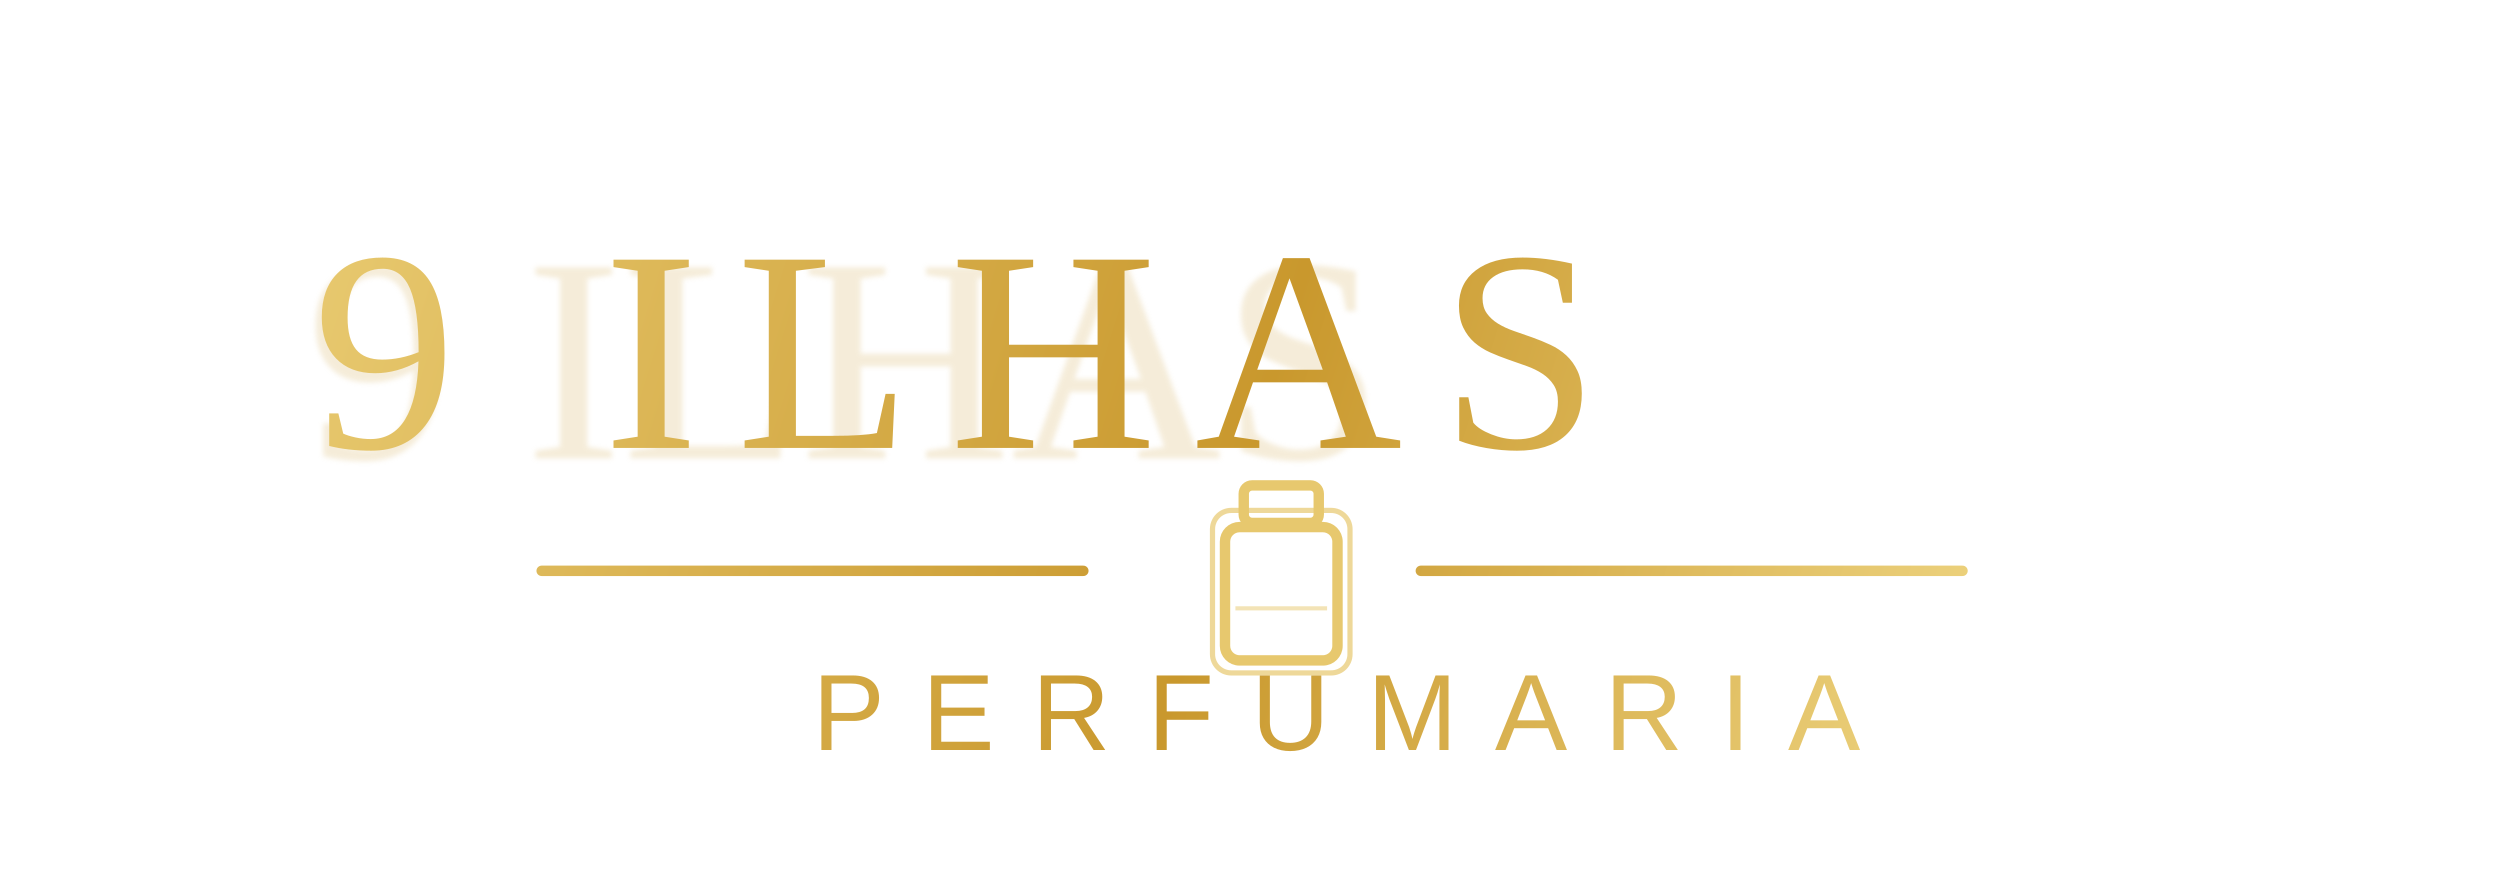
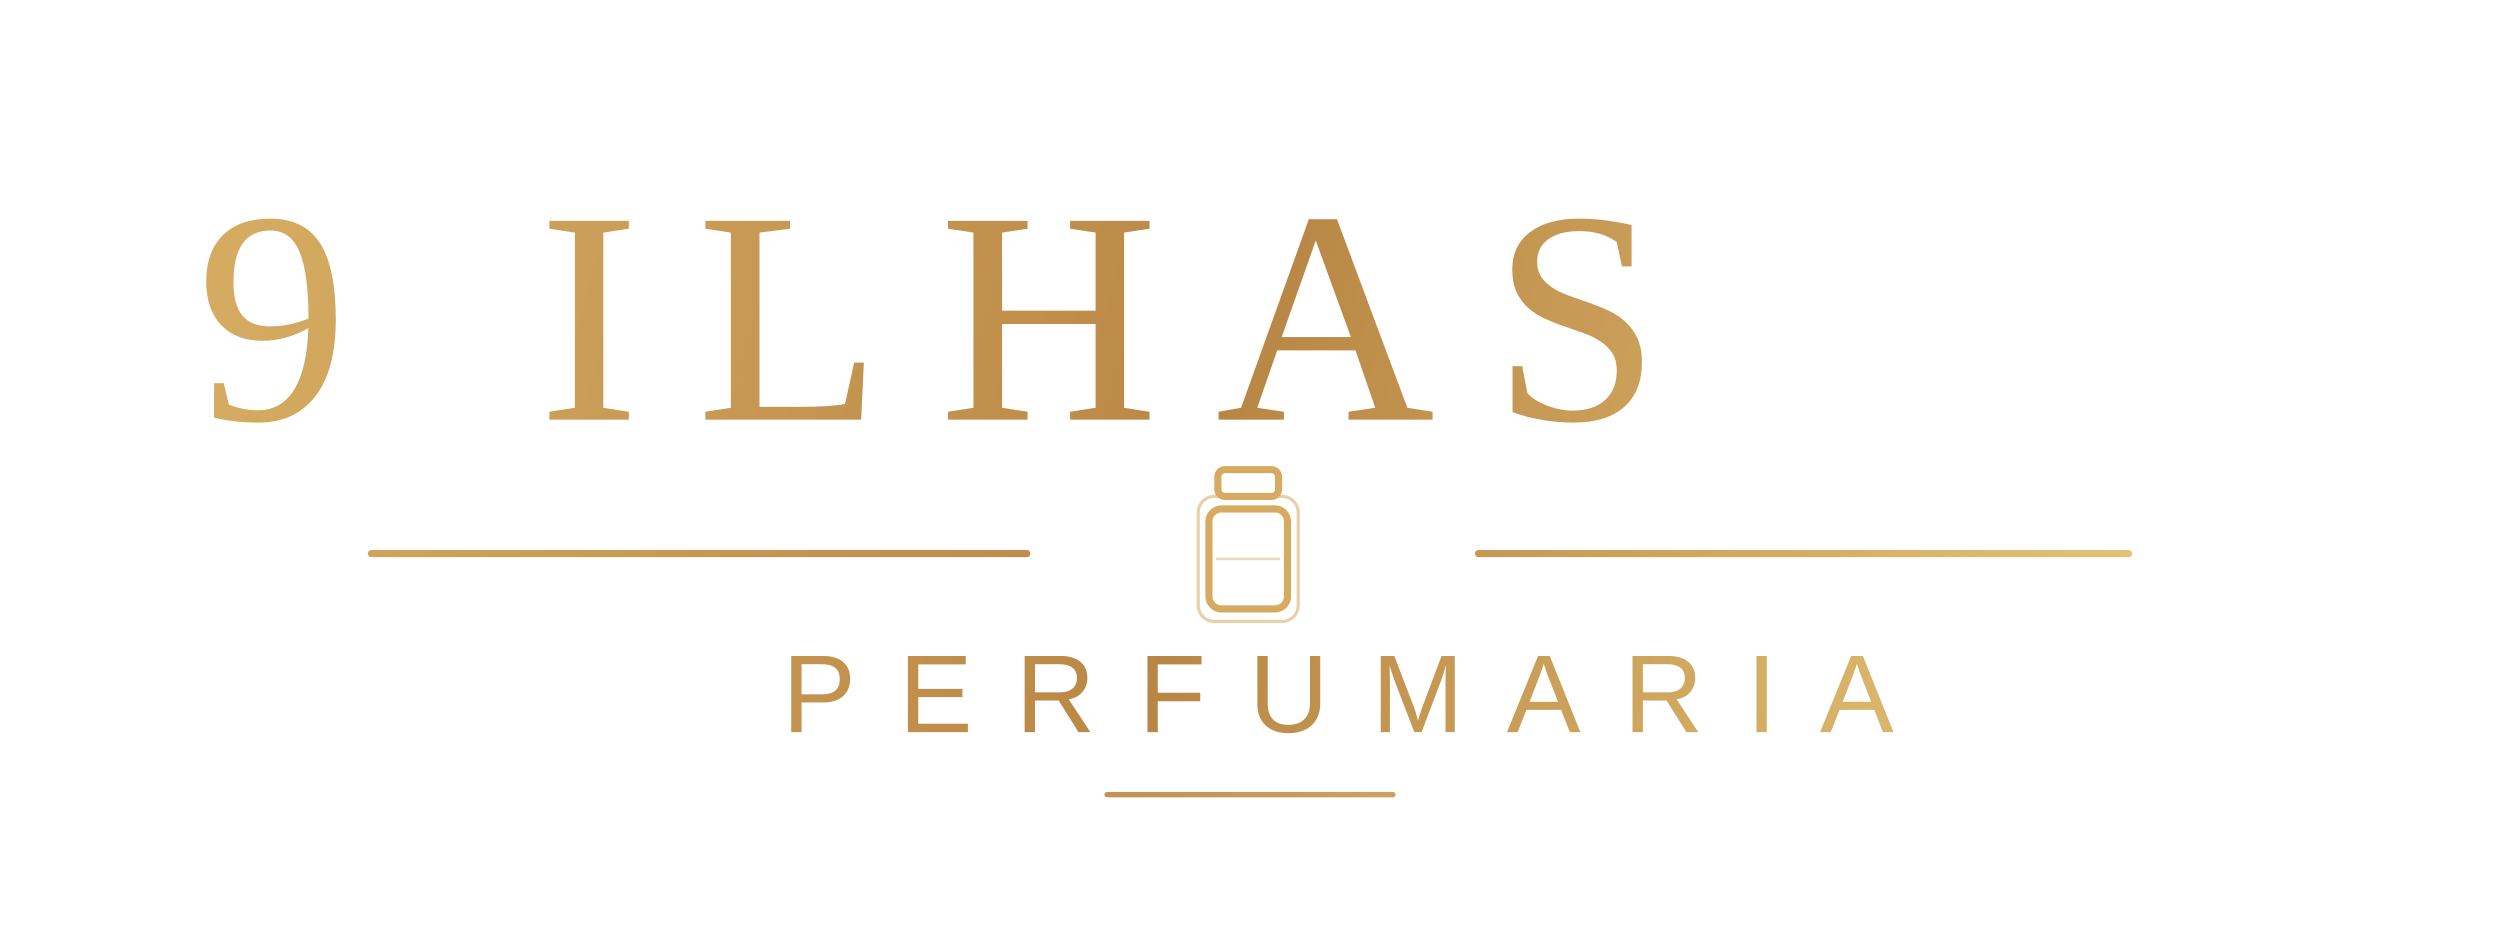
- <svg xmlns="http://www.w3.org/2000/svg" width="1200" height="420" viewBox="0 0 1200 420" fill="none">
+ <svg xmlns="http://www.w3.org/2000/svg" width="1400" height="520" viewBox="0 0 1400 520" fill="none">
  <defs>
-     <linearGradient id="gold" x1="173" y1="70" x2="1000" y2="330" gradientUnits="userSpaceOnUse">
-       <stop stop-color="#E7C86E" />
-       <stop offset="0.52" stop-color="#C9982D" />
-       <stop offset="1" stop-color="#F2DB8A" />
+     <linearGradient id="gold" x1="140" y1="110" x2="1230" y2="410" gradientUnits="userSpaceOnUse">
+       <stop stop-color="#D5AB61" />
+       <stop offset="0.5" stop-color="#B98745" />
+       <stop offset="1" stop-color="#E8C97B" />
    </linearGradient>
-     <filter id="soft" x="0" y="0" width="1200" height="420" filterUnits="userSpaceOnUse" color-interpolation-filters="sRGB">
-       <feGaussianBlur stdDeviation="1.2" />
-     </filter>
  </defs>
-   <g filter="url(#soft)" opacity="0.18">
-     <text x="147" y="220" fill="#C9982D" font-family="Times New Roman, Georgia, serif" font-size="140">9 ILHAS</text>
+   <text x="110" y="235" fill="url(#gold)" font-family="Georgia, 'Times New Roman', serif" font-size="170" letter-spacing="32">
+     9 ILHAS
+   </text>
+   <path d="M208 310H575" stroke="url(#gold)" stroke-width="4" stroke-linecap="round" />
+   <path d="M828 310H1192" stroke="url(#gold)" stroke-width="4" stroke-linecap="round" />
+   <g transform="translate(655 255)">
+     <rect x="22" y="30" width="44" height="56" rx="7" stroke="url(#gold)" stroke-width="4" />
+     <rect x="16" y="23" width="56" height="70" rx="9" stroke="url(#gold)" stroke-width="1.8" opacity="0.55" />
+     <rect x="27" y="8" width="34" height="15" rx="4" stroke="url(#gold)" stroke-width="4" />
+     <path d="M26 58H62" stroke="url(#gold)" stroke-width="1.5" opacity="0.45" />
  </g>
-   <text x="150" y="215" fill="url(#gold)" font-family="Times New Roman, Georgia, serif" font-size="138" letter-spacing="18">9 ILHAS</text>
-   <path d="M260 274H520" stroke="url(#gold)" stroke-width="5" stroke-linecap="round" />
-   <path d="M682 274H942" stroke="url(#gold)" stroke-width="5" stroke-linecap="round" />
-   <g transform="translate(570 229)">
-     <rect x="18" y="24" width="54" height="64" rx="7" stroke="url(#gold)" stroke-width="5" />
-     <rect x="12" y="16" width="66" height="78" rx="9" stroke="url(#gold)" stroke-width="2.5" opacity="0.7" />
-     <rect x="27" y="4" width="36" height="18" rx="4" fill="none" stroke="url(#gold)" stroke-width="5" />
-     <path d="M23 63H67" stroke="url(#gold)" stroke-width="2" opacity="0.5" />
-   </g>
-   <text x="390" y="360" fill="url(#gold)" font-family="Arial, Helvetica, sans-serif" font-size="52" letter-spacing="18">PERFUMARIA</text>
+   <text x="438" y="410" fill="url(#gold)" font-family="Arial, Helvetica, sans-serif" font-size="62" letter-spacing="24">
+     PERFUMARIA
+   </text>
+   <path d="M620 445H780" stroke="url(#gold)" stroke-width="3" stroke-linecap="round" opacity="0.9" />
</svg>
